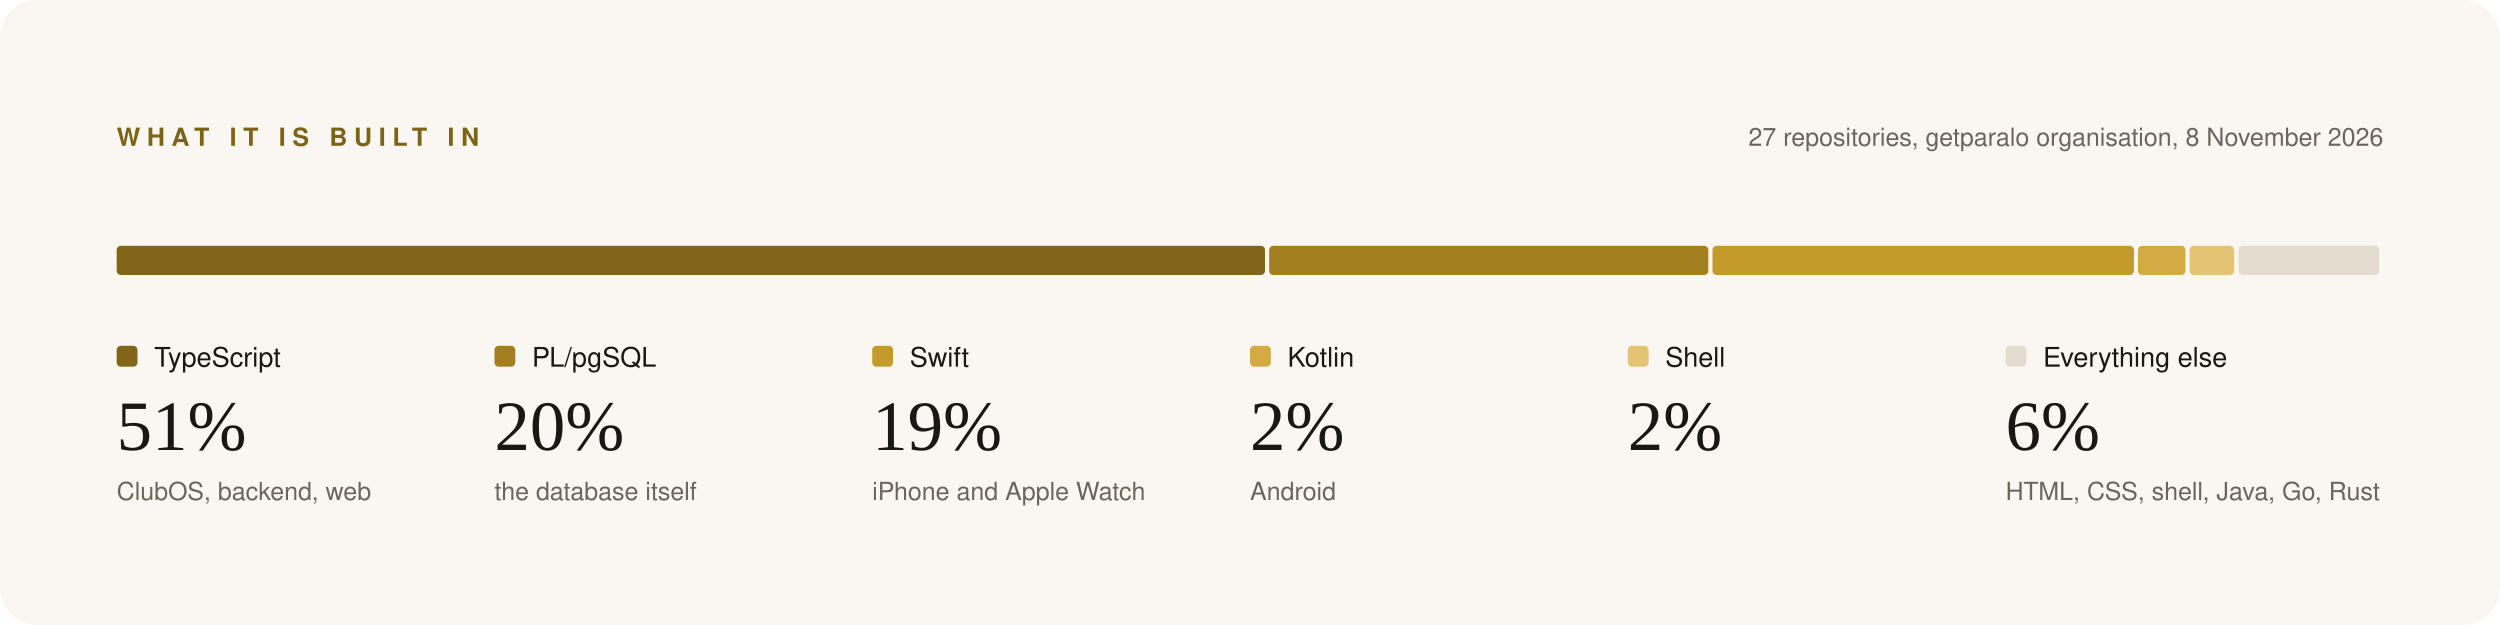
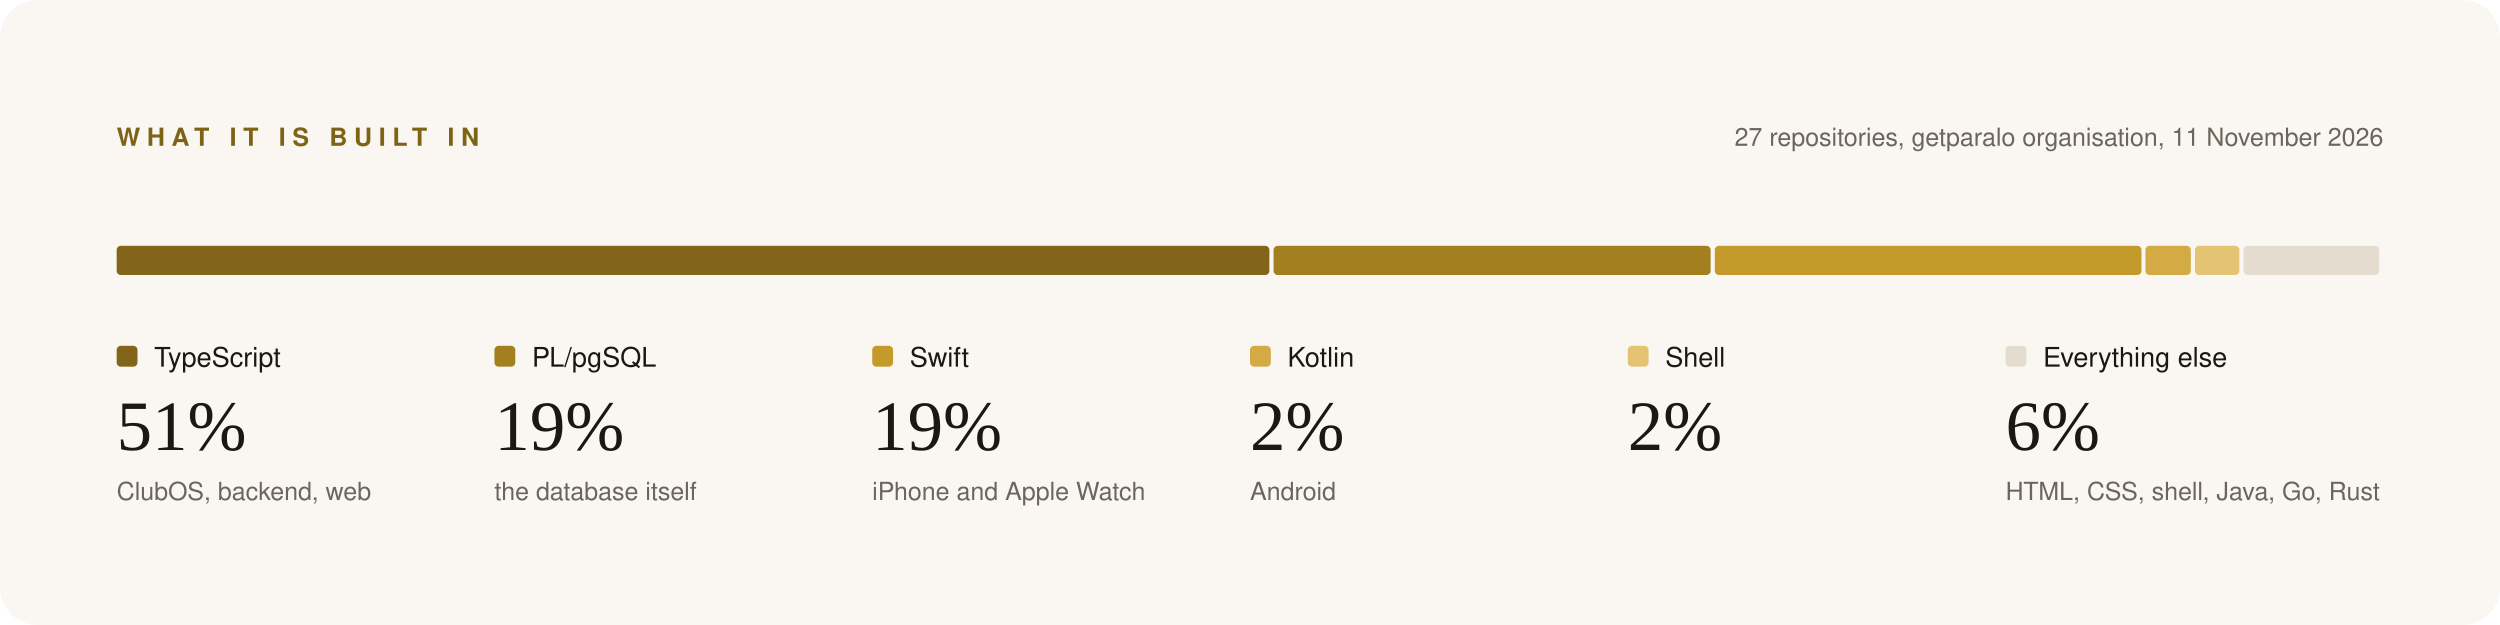
<svg xmlns="http://www.w3.org/2000/svg" width="1200" height="300" viewBox="0 0 1200 300" role="img" aria-label="Languages across Paralo repositories">
  <rect width="1200" height="300" rx="18" fill="#FAF7F2" />
  <text x="56" y="70" font-family="-apple-system, 'Helvetica Neue', Helvetica, Arial, sans-serif" font-size="12" letter-spacing="3.2" font-weight="600" fill="#7D6316">WHAT IT IS BUILT IN</text>
-   <text x="1144" y="70" text-anchor="end" font-family="-apple-system, 'Helvetica Neue', Helvetica, Arial, sans-serif" font-size="12" fill="#6B655C">27 repositories, getparalo organisation, 8 November 2026</text>
-   <rect x="56.0" y="118" width="551.2" height="14" rx="2" fill="#826518">
-     <animate attributeName="width" values="0;0;551.2" keyTimes="0;0.125;1" dur="0.80s" begin="0s" fill="freeze" calcMode="spline" keySplines="0 0 1 1;0.2 0.7 0.2 1" />
+   <text x="1144" y="70" text-anchor="end" font-family="-apple-system, 'Helvetica Neue', Helvetica, Arial, sans-serif" font-size="12" fill="#6B655C">27 repositories, getparalo organisation, 11 November 2026</text>
+   <rect x="56.0" y="118" width="553.3" height="14" rx="2" fill="#826518">
+     <animate attributeName="width" values="0;0;553.3" keyTimes="0;0.125;1" dur="0.80s" begin="0s" fill="freeze" calcMode="spline" keySplines="0 0 1 1;0.2 0.7 0.2 1" />
  </rect>
-   <rect x="609.2" y="118" width="210.8" height="14" rx="2" fill="#A37F1F">
-     <animate attributeName="width" values="0;0;210.8" keyTimes="0;0.239;1" dur="0.92s" begin="0s" fill="freeze" calcMode="spline" keySplines="0 0 1 1;0.2 0.7 0.2 1" />
+   <rect x="611.3" y="118" width="209.8" height="14" rx="2" fill="#A37F1F">
+     <animate attributeName="width" values="0;0;209.8" keyTimes="0;0.239;1" dur="0.92s" begin="0s" fill="freeze" calcMode="spline" keySplines="0 0 1 1;0.2 0.7 0.2 1" />
  </rect>
-   <rect x="822.0" y="118" width="202.3" height="14" rx="2" fill="#C49A2A">
-     <animate attributeName="width" values="0;0;202.3" keyTimes="0;0.327;1" dur="1.04s" begin="0s" fill="freeze" calcMode="spline" keySplines="0 0 1 1;0.2 0.7 0.2 1" />
+   <rect x="823.1" y="118" width="204.8" height="14" rx="2" fill="#C49A2A">
+     <animate attributeName="width" values="0;0;204.8" keyTimes="0;0.327;1" dur="1.04s" begin="0s" fill="freeze" calcMode="spline" keySplines="0 0 1 1;0.2 0.7 0.2 1" />
  </rect>
-   <rect x="1026.2" y="118" width="22.8" height="14" rx="2" fill="#D4AA45">
-     <animate attributeName="width" values="0;0;22.8" keyTimes="0;0.397;1" dur="1.16s" begin="0s" fill="freeze" calcMode="spline" keySplines="0 0 1 1;0.2 0.7 0.2 1" />
+   <rect x="1029.8" y="118" width="21.8" height="14" rx="2" fill="#D4AA45">
+     <animate attributeName="width" values="0;0;21.8" keyTimes="0;0.397;1" dur="1.16s" begin="0s" fill="freeze" calcMode="spline" keySplines="0 0 1 1;0.2 0.7 0.2 1" />
  </rect>
-   <rect x="1051.0" y="118" width="21.4" height="14" rx="2" fill="#E4C373">
-     <animate attributeName="width" values="0;0;21.4" keyTimes="0;0.453;1" dur="1.28s" begin="0s" fill="freeze" calcMode="spline" keySplines="0 0 1 1;0.2 0.7 0.2 1" />
+   <rect x="1053.6" y="118" width="21.3" height="14" rx="2" fill="#E4C373">
+     <animate attributeName="width" values="0;0;21.3" keyTimes="0;0.453;1" dur="1.28s" begin="0s" fill="freeze" calcMode="spline" keySplines="0 0 1 1;0.2 0.7 0.2 1" />
  </rect>
-   <rect x="1074.5" y="118" width="67.5" height="14" rx="2" fill="#E3DCCF">
-     <animate attributeName="width" values="0;0;67.5" keyTimes="0;0.500;1" dur="1.40s" begin="0s" fill="freeze" calcMode="spline" keySplines="0 0 1 1;0.2 0.7 0.2 1" />
+   <rect x="1076.9" y="118" width="65.1" height="14" rx="2" fill="#E3DCCF">
+     <animate attributeName="width" values="0;0;65.1" keyTimes="0;0.500;1" dur="1.40s" begin="0s" fill="freeze" calcMode="spline" keySplines="0 0 1 1;0.2 0.7 0.2 1" />
  </rect>
  <rect x="56.0" y="166" width="10" height="10" rx="2" fill="#826518" />
  <text x="74.0" y="176" font-family="-apple-system, 'Helvetica Neue', Helvetica, Arial, sans-serif" font-size="13" fill="#1A1815">TypeScript</text>
  <text x="56.0" y="216" font-family="Georgia, 'Times New Roman', Times, serif" font-size="34" fill="#1A1815">51%</text>
  <text x="56.0" y="240" font-family="-apple-system, 'Helvetica Neue', Helvetica, Arial, sans-serif" font-size="12" fill="#6B655C">ClubOS, backend, web</text>
  <rect x="237.333" y="166" width="10" height="10" rx="2" fill="#A37F1F" />
  <text x="255.333" y="176" font-family="-apple-system, 'Helvetica Neue', Helvetica, Arial, sans-serif" font-size="13" fill="#1A1815">PL/pgSQL</text>
-   <text x="237.333" y="216" font-family="Georgia, 'Times New Roman', Times, serif" font-size="34" fill="#1A1815">20%</text>
+   <text x="237.333" y="216" font-family="Georgia, 'Times New Roman', Times, serif" font-size="34" fill="#1A1815">19%</text>
  <text x="237.333" y="240" font-family="-apple-system, 'Helvetica Neue', Helvetica, Arial, sans-serif" font-size="12" fill="#6B655C">the database itself</text>
  <rect x="418.667" y="166" width="10" height="10" rx="2" fill="#C49A2A" />
  <text x="436.667" y="176" font-family="-apple-system, 'Helvetica Neue', Helvetica, Arial, sans-serif" font-size="13" fill="#1A1815">Swift</text>
  <text x="418.667" y="216" font-family="Georgia, 'Times New Roman', Times, serif" font-size="34" fill="#1A1815">19%</text>
  <text x="418.667" y="240" font-family="-apple-system, 'Helvetica Neue', Helvetica, Arial, sans-serif" font-size="12" fill="#6B655C">iPhone and Apple Watch</text>
  <rect x="600.0" y="166" width="10" height="10" rx="2" fill="#D4AA45" />
  <text x="618.0" y="176" font-family="-apple-system, 'Helvetica Neue', Helvetica, Arial, sans-serif" font-size="13" fill="#1A1815">Kotlin</text>
  <text x="600.0" y="216" font-family="Georgia, 'Times New Roman', Times, serif" font-size="34" fill="#1A1815">2%</text>
  <text x="600.0" y="240" font-family="-apple-system, 'Helvetica Neue', Helvetica, Arial, sans-serif" font-size="12" fill="#6B655C">Android</text>
  <rect x="781.333" y="166" width="10" height="10" rx="2" fill="#E4C373" />
  <text x="799.333" y="176" font-family="-apple-system, 'Helvetica Neue', Helvetica, Arial, sans-serif" font-size="13" fill="#1A1815">Shell</text>
  <text x="781.333" y="216" font-family="Georgia, 'Times New Roman', Times, serif" font-size="34" fill="#1A1815">2%</text>
  <text x="781.333" y="240" font-family="-apple-system, 'Helvetica Neue', Helvetica, Arial, sans-serif" font-size="12" fill="#6B655C" />
  <rect x="962.667" y="166" width="10" height="10" rx="2" fill="#E3DCCF" />
  <text x="980.667" y="176" font-family="-apple-system, 'Helvetica Neue', Helvetica, Arial, sans-serif" font-size="13" fill="#1A1815">Everything else</text>
  <text x="962.667" y="216" font-family="Georgia, 'Times New Roman', Times, serif" font-size="34" fill="#1A1815">6%</text>
  <text x="962.667" y="240" font-family="-apple-system, 'Helvetica Neue', Helvetica, Arial, sans-serif" font-size="12" fill="#6B655C">HTML, CSS, shell, Java, Go, Rust</text>
</svg>
